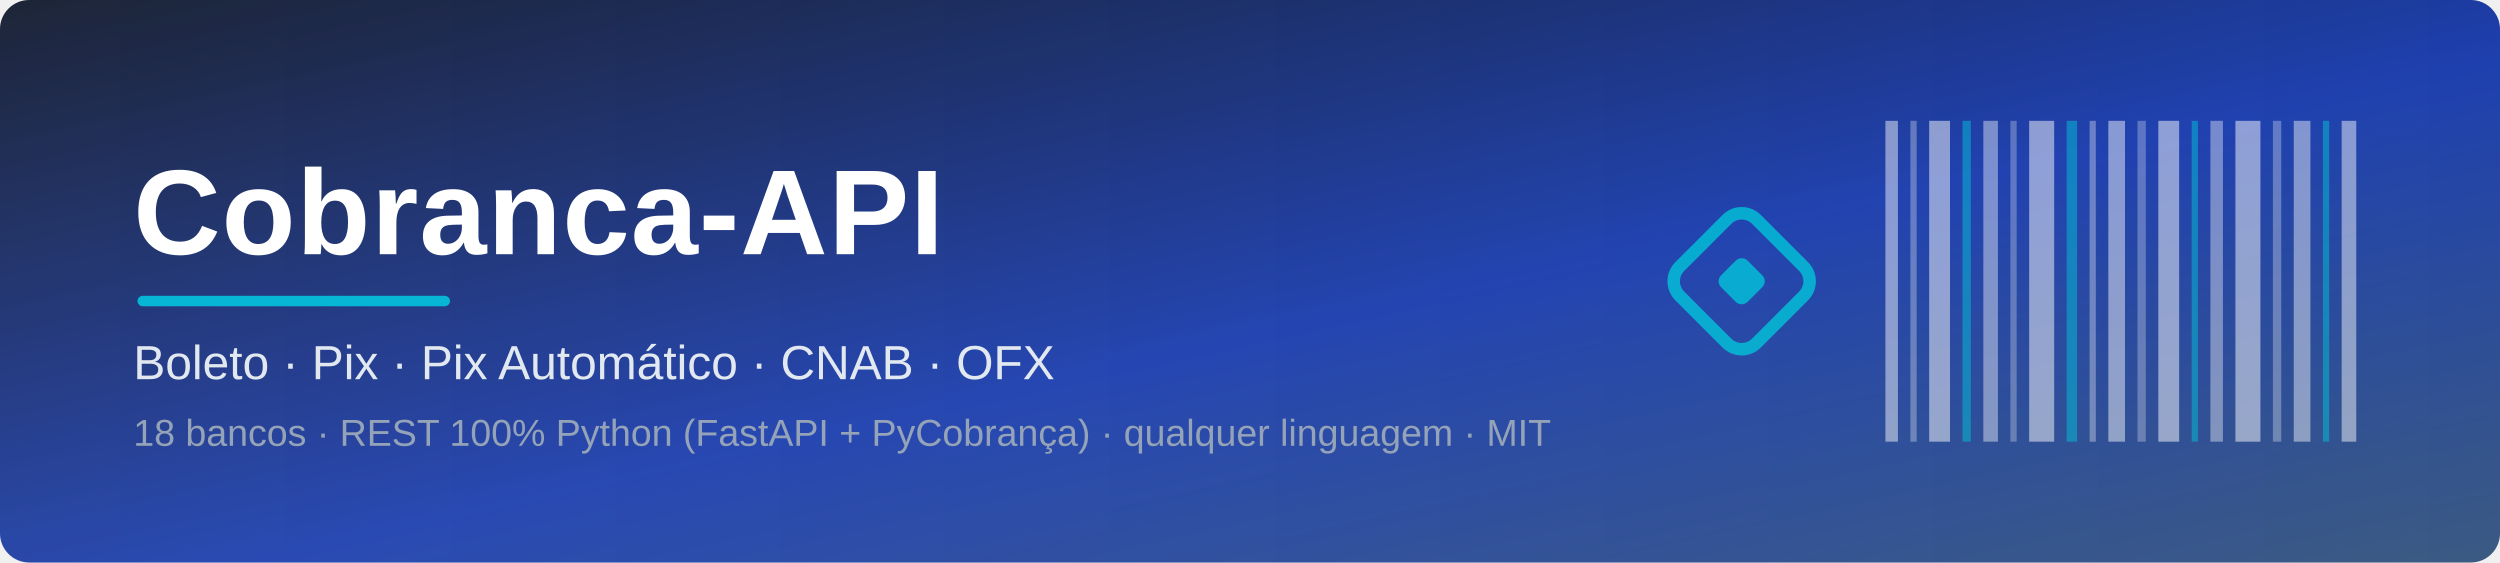
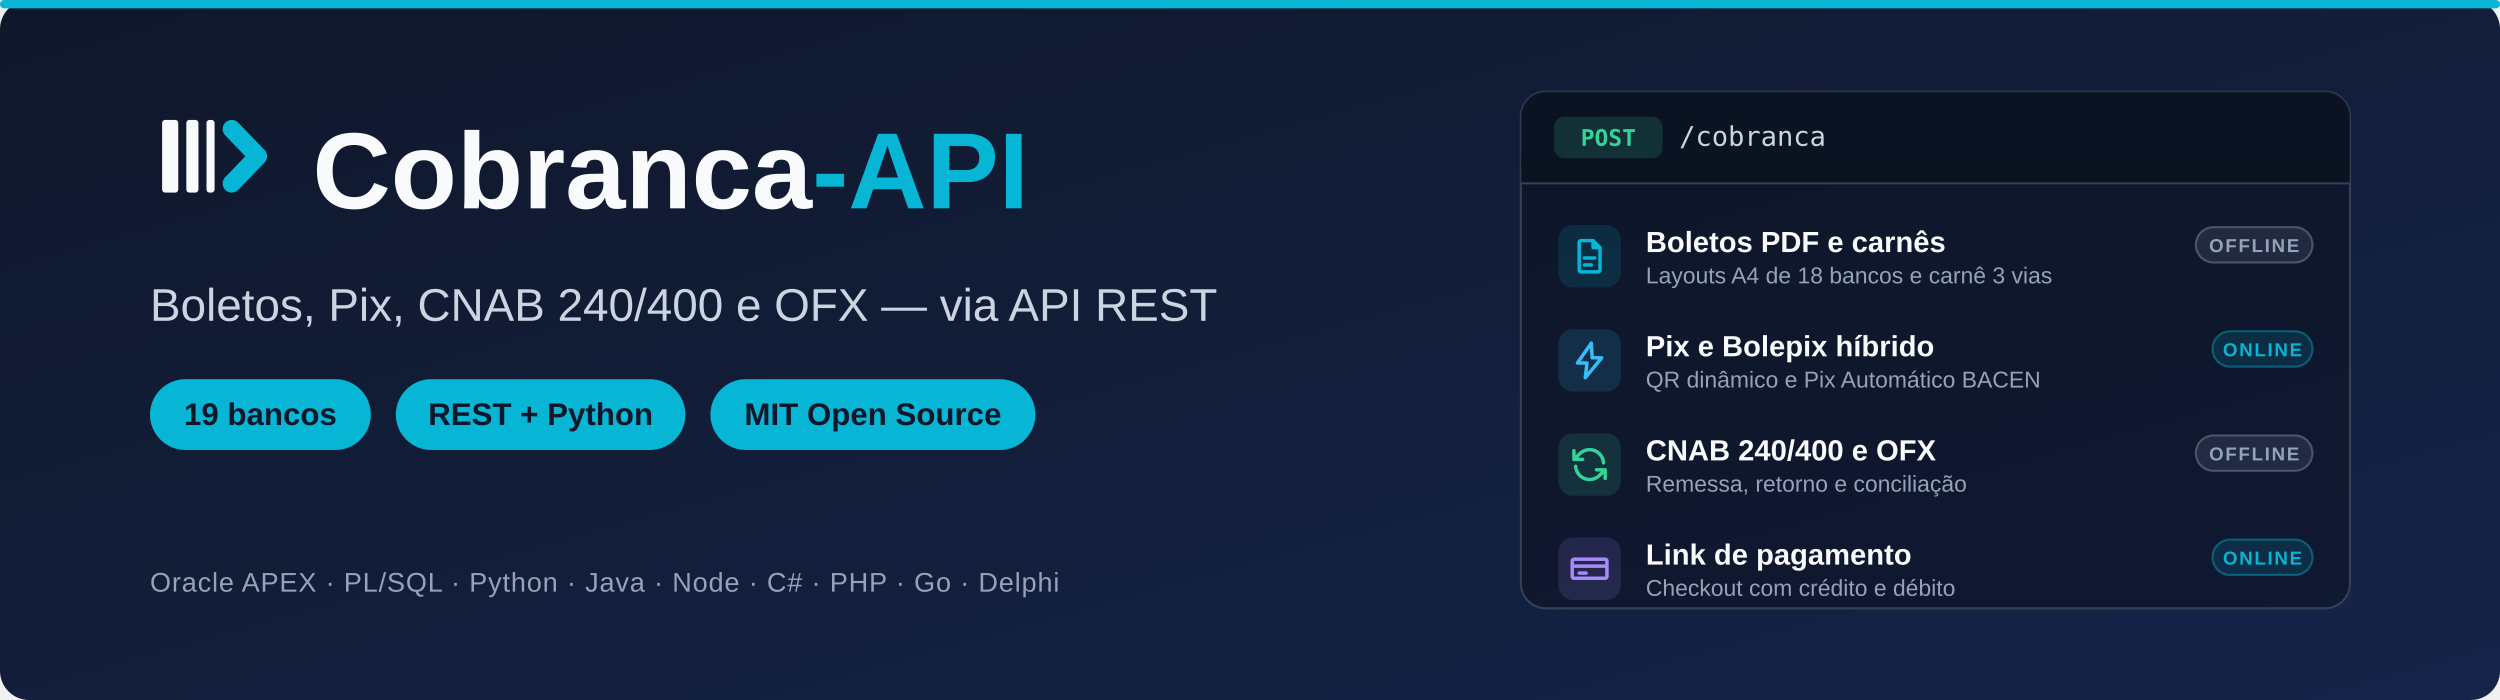
- <svg xmlns="http://www.w3.org/2000/svg" width="1200" height="270" viewBox="0 0 1200 270" role="img" aria-label="Cobranca-API — plataforma open source de cobrança bancária: boleto, Pix, CNAB e OFX para 18 bancos brasileiros, 100% Python">
+ <svg xmlns="http://www.w3.org/2000/svg" viewBox="0 0 1200 336" width="1200" height="336" role="img" aria-label="Cobranca-API — boletos, Pix, CNAB 240/400 e OFX via API REST. 3 bancos online (C6, Sicoob, Inter) e 18 offline, 100% Python, licença MIT.">
  <defs>
    <linearGradient id="bg" x1="0" y1="0" x2="1" y2="1">
      <stop offset="0" stop-color="#0F172A" />
-       <stop offset="0.55" stop-color="#1E40AF" />
-       <stop offset="1" stop-color="#3B5A82" />
-     </linearGradient>
-     <linearGradient id="fade" x1="0" y1="0" x2="1" y2="0">
-       <stop offset="0" stop-color="#FFFFFF" stop-opacity="0.06" />
-       <stop offset="1" stop-color="#FFFFFF" stop-opacity="0" />
+       <stop offset="1" stop-color="#152449" />
    </linearGradient>
  </defs>
-   <rect width="1200" height="270" rx="14" fill="url(#bg)" />
-   <rect width="1200" height="270" rx="14" fill="url(#fade)" />
-   <g opacity="0.55">
-     <rect x="905" y="58" width="6" height="154" fill="#FFFFFF" opacity="0.85" />
-     <rect x="917" y="58" width="3" height="154" fill="#FFFFFF" opacity="0.55" />
-     <rect x="926" y="58" width="10" height="154" fill="#FFFFFF" opacity="0.9" />
-     <rect x="942" y="58" width="4" height="154" fill="#06B6D4" />
-     <rect x="952" y="58" width="7" height="154" fill="#FFFFFF" opacity="0.75" />
-     <rect x="965" y="58" width="3" height="154" fill="#FFFFFF" opacity="0.5" />
-     <rect x="974" y="58" width="12" height="154" fill="#FFFFFF" opacity="0.9" />
-     <rect x="992" y="58" width="5" height="154" fill="#06B6D4" />
-     <rect x="1003" y="58" width="3" height="154" fill="#FFFFFF" opacity="0.6" />
-     <rect x="1012" y="58" width="8" height="154" fill="#FFFFFF" opacity="0.85" />
-     <rect x="1026" y="58" width="4" height="154" fill="#FFFFFF" opacity="0.5" />
-     <rect x="1036" y="58" width="10" height="154" fill="#FFFFFF" opacity="0.9" />
-     <rect x="1052" y="58" width="3" height="154" fill="#06B6D4" />
-     <rect x="1061" y="58" width="6" height="154" fill="#FFFFFF" opacity="0.7" />
-     <rect x="1073" y="58" width="12" height="154" fill="#FFFFFF" opacity="0.9" />
-     <rect x="1091" y="58" width="4" height="154" fill="#FFFFFF" opacity="0.55" />
-     <rect x="1101" y="58" width="8" height="154" fill="#FFFFFF" opacity="0.8" />
-     <rect x="1115" y="58" width="3" height="154" fill="#06B6D4" />
-     <rect x="1124" y="58" width="7" height="154" fill="#FFFFFF" opacity="0.85" />
+   <rect width="1200" height="336" rx="14" fill="url(#bg)" />
+   <rect width="1200" height="4" rx="2" fill="#06B6D4" />
+   <g transform="translate(72 44) scale(0.96875)">
+     <g fill="#F8FAFC">
+       <rect x="6" y="14" width="8" height="36" rx="1.5" />
+       <rect x="18" y="14" width="6" height="36" rx="1.5" />
+       <rect x="28" y="14" width="4" height="36" rx="1.5" />
+     </g>
+     <path d="M40.5 18.5 L53.5 32 L40.5 45.5" fill="none" stroke="#06B6D4" stroke-width="9" stroke-linecap="round" stroke-linejoin="round" />
  </g>
-   <g transform="translate(836,135) rotate(45)" opacity="0.9">
-     <rect x="-26" y="-26" width="52" height="52" rx="10" fill="none" stroke="#06B6D4" stroke-width="6" />
-     <rect x="-9" y="-9" width="18" height="18" rx="4" fill="#06B6D4" />
+   <g transform="translate(150 100)">
+     <g fill="#F8FAFC" transform="scale(0.02539062 -0.02539062)">
+       <path transform="translate(0 0)" d="M795 212Q1062 212 1166 480L1423 383Q1340 179 1179.5 79.5Q1019 -20 795 -20Q455 -20 269.5 172.5Q84 365 84 711Q84 1058 263.0 1244.0Q442 1430 782 1430Q1030 1430 1186.0 1330.5Q1342 1231 1405 1038L1145 967Q1112 1073 1015.5 1135.5Q919 1198 788 1198Q588 1198 484.5 1074.0Q381 950 381 711Q381 468 487.5 340.0Q594 212 795 212Z" />
+       <path transform="translate(1479 0)" d="M1171 542Q1171 279 1025.0 129.5Q879 -20 621 -20Q368 -20 224.0 130.0Q80 280 80 542Q80 803 224.0 952.5Q368 1102 627 1102Q892 1102 1031.5 957.5Q1171 813 1171 542ZM877 542Q877 735 814.0 822.0Q751 909 631 909Q375 909 375 542Q375 361 437.5 266.5Q500 172 618 172Q877 172 877 542Z" />
+       <path transform="translate(2730 0)" d="M1167 545Q1167 277 1059.5 128.5Q952 -20 752 -20Q637 -20 553.0 30.0Q469 80 424 174H422Q422 139 417.5 78.0Q413 17 408 0H135Q143 93 143 247V1484H424V1070L420 894H424Q519 1102 770 1102Q962 1102 1064.5 956.5Q1167 811 1167 545ZM874 545Q874 729 820.0 818.0Q766 907 653 907Q539 907 479.5 811.5Q420 716 420 536Q420 364 478.5 268.0Q537 172 651 172Q874 172 874 545Z" />
+       <path transform="translate(3981 0)" d="M143 0V828Q143 917 140.5 976.5Q138 1036 135 1082H403Q406 1064 411.0 972.5Q416 881 416 851H420Q461 965 493.0 1011.5Q525 1058 569.0 1080.5Q613 1103 679 1103Q733 1103 766 1088V853Q698 868 646 868Q541 868 482.5 783.0Q424 698 424 531V0Z" />
+       <path transform="translate(4778 0)" d="M393 -20Q236 -20 148.0 65.5Q60 151 60 306Q60 474 169.5 562.0Q279 650 487 652L720 656V711Q720 817 683.0 868.5Q646 920 562 920Q484 920 447.5 884.5Q411 849 402 767L109 781Q136 939 253.5 1020.5Q371 1102 574 1102Q779 1102 890.0 1001.0Q1001 900 1001 714V320Q1001 229 1021.5 194.5Q1042 160 1090 160Q1122 160 1152 166V14Q1127 8 1107.0 3.0Q1087 -2 1067.0 -5.0Q1047 -8 1024.5 -10.0Q1002 -12 972 -12Q866 -12 815.5 40.0Q765 92 755 193H749Q631 -20 393 -20ZM720 501 576 499Q478 495 437.0 477.5Q396 460 374.5 424.0Q353 388 353 328Q353 251 388.5 213.5Q424 176 483 176Q549 176 603.5 212.0Q658 248 689.0 311.5Q720 375 720 446Z" />
+       <path transform="translate(5917 0)" d="M844 0V607Q844 892 651 892Q549 892 486.5 804.5Q424 717 424 580V0H143V840Q143 927 140.5 982.5Q138 1038 135 1082H403Q406 1063 411.0 980.5Q416 898 416 867H420Q477 991 563.0 1047.0Q649 1103 768 1103Q940 1103 1032.0 997.0Q1124 891 1124 687V0Z" />
+       <path transform="translate(7168 0)" d="M594 -20Q348 -20 214.0 126.5Q80 273 80 535Q80 803 215.0 952.5Q350 1102 598 1102Q789 1102 914.0 1006.0Q1039 910 1071 741L788 727Q776 810 728.0 859.5Q680 909 592 909Q375 909 375 546Q375 172 596 172Q676 172 730.0 222.5Q784 273 797 373L1079 360Q1064 249 999.5 162.0Q935 75 830.0 27.5Q725 -20 594 -20Z" />
+       <path transform="translate(8307 0)" d="M393 -20Q236 -20 148.0 65.5Q60 151 60 306Q60 474 169.5 562.0Q279 650 487 652L720 656V711Q720 817 683.0 868.5Q646 920 562 920Q484 920 447.5 884.5Q411 849 402 767L109 781Q136 939 253.5 1020.5Q371 1102 574 1102Q779 1102 890.0 1001.0Q1001 900 1001 714V320Q1001 229 1021.5 194.5Q1042 160 1090 160Q1122 160 1152 166V14Q1127 8 1107.0 3.0Q1087 -2 1067.0 -5.0Q1047 -8 1024.5 -10.0Q1002 -12 972 -12Q866 -12 815.5 40.0Q765 92 755 193H749Q631 -20 393 -20ZM720 501 576 499Q478 495 437.0 477.5Q396 460 374.5 424.0Q353 388 353 328Q353 251 388.5 213.5Q424 176 483 176Q549 176 603.5 212.0Q658 248 689.0 311.5Q720 375 720 446Z" />
+     </g>
+     <g fill="#06B6D4" transform="translate(239.8398 0) scale(0.02539062 -0.02539062)">
+       <path transform="translate(0 0)" d="M80 409V653H600V409Z" />
+       <path transform="translate(682 0)" d="M1133 0 1008 360H471L346 0H51L565 1409H913L1425 0ZM739 1192 733 1170Q723 1134 709.0 1088.0Q695 1042 537 582H942L803 987L760 1123Z" />
+       <path transform="translate(2161 0)" d="M1296 963Q1296 827 1234.0 720.0Q1172 613 1056.5 554.5Q941 496 782 496H432V0H137V1409H770Q1023 1409 1159.5 1292.5Q1296 1176 1296 963ZM999 958Q999 1180 737 1180H432V723H745Q867 723 933.0 783.5Q999 844 999 958Z" />
+       <path transform="translate(3527 0)" d="M137 0V1409H432V0Z" />
+     </g>
  </g>
-   <text x="64" y="122" font-family="'Segoe UI','Helvetica Neue',Arial,sans-serif" font-size="58" font-weight="700" letter-spacing="0.5" fill="#FFFFFF">Cobranca-API</text>
-   <rect x="66" y="142" width="150" height="5" rx="2.5" fill="#06B6D4" />
-   <text x="64" y="182" font-family="'Segoe UI','Helvetica Neue',Arial,sans-serif" font-size="23" font-weight="400" fill="#E2E8F0">Boleto · Pix · Pix Automático · CNAB · OFX</text>
-   <text x="64" y="214" font-family="'Segoe UI','Helvetica Neue',Arial,sans-serif" font-size="18" font-weight="400" fill="#94A3B8">18 bancos · REST 100% Python (FastAPI + PyCobrança) · qualquer linguagem · MIT</text>
+   <g font-family="'Liberation Sans', Arial, Helvetica, sans-serif">
+     <text x="72" y="154" font-size="22" font-weight="500" fill="#CBD5E1">Boletos, Pix, CNAB 240/400 e OFX — via API REST</text>
+     <g transform="translate(72 182)">
+       <rect width="106" height="34" rx="17.0" fill="#06B6D4" />
+       <text x="53.0" y="22" font-size="15" font-weight="700" fill="#0F172A" text-anchor="middle">19 bancos</text>
+     </g>
+     <g transform="translate(190 182)">
+       <rect width="139" height="34" rx="17.0" fill="#06B6D4" />
+       <text x="69.5" y="22" font-size="15" font-weight="700" fill="#0F172A" text-anchor="middle">REST + Python</text>
+     </g>
+     <g transform="translate(341 182)">
+       <rect width="156" height="34" rx="17.0" fill="#06B6D4" />
+       <text x="78.0" y="22" font-size="15" font-weight="700" fill="#0F172A" text-anchor="middle">MIT Open Source</text>
+     </g>
+     <text x="72" y="284" font-size="13" font-weight="500" fill="#94A3B8" letter-spacing="0.4">Oracle APEX · PL/SQL · Python · Java · Node · C# · PHP · Go · Delphi</text>
+     <g transform="translate(730 44)">
+       <rect width="398" height="248" rx="12" fill="#0B1220" fill-opacity="0.55" stroke="#334155" stroke-width="1" />
+       <rect width="398" height="44" rx="12" fill="#0B1220" fill-opacity="0.7" />
+       <rect y="32" width="398" height="12" fill="#0B1220" fill-opacity="0.7" />
+       <line y1="44" x2="398" y2="44" stroke="#334155" stroke-width="1" />
+       <g transform="translate(16 12)">
+         <rect width="52" height="20" rx="5" fill="#34D399" fill-opacity="0.16" />
+         <text x="26" y="14" font-size="11" font-weight="700" fill="#34D399" text-anchor="middle" font-family="ui-monospace, monospace">POST</text>
+       </g>
+       <text x="76" y="26" font-size="13" fill="#CBD5E1" font-family="ui-monospace, SFMono-Regular, Menlo, Consolas, monospace">/cobranca</text>
+       <g transform="translate(18 64)">
+         <rect width="30" height="30" rx="7" fill="#06B6D4" fill-opacity="0.14" />
+         <g transform="translate(5 5) scale(0.8333333)" fill="none" stroke="#06B6D4" stroke-width="2" stroke-linecap="round" stroke-linejoin="round">
+           <path d="M14 3H7a1 1 0 0 0-1 1v16a1 1 0 0 0 1 1h10a1 1 0 0 0 1-1V7z M14 3v4h4 M9 13h6 M9 17h4" />
+         </g>
+         <text x="42" y="13" font-size="14" font-weight="600" fill="#F8FAFC">Boletos PDF e carnês</text>
+         <text x="42" y="28" font-size="11" fill="#94A3B8">Layouts A4 de 18 bancos e carnê 3 vias</text>
+         <rect x="306" y="1" width="56" height="17" rx="8.5" fill="#94A3B8" fill-opacity="0.14" stroke="#94A3B8" stroke-opacity="0.4" stroke-width="1" />
+         <text x="334.0" y="13" font-size="9" font-weight="700" letter-spacing="0.8" fill="#94A3B8" text-anchor="middle">OFFLINE</text>
+       </g>
+       <g transform="translate(18 114)">
+         <rect width="30" height="30" rx="7" fill="#38BDF8" fill-opacity="0.14" />
+         <g transform="translate(5 5) scale(0.8333333)" fill="none" stroke="#38BDF8" stroke-width="2" stroke-linecap="round" stroke-linejoin="round">
+           <path d="M13 2 5 13.5h5.5L9.5 22 19 10.5h-5.5z" />
+         </g>
+         <text x="42" y="13" font-size="14" font-weight="600" fill="#F8FAFC">Pix e Bolepix híbrido</text>
+         <text x="42" y="28" font-size="11" fill="#94A3B8">QR dinâmico e Pix Automático BACEN</text>
+         <rect x="314" y="1" width="48" height="17" rx="8.5" fill="#06B6D4" fill-opacity="0.14" stroke="#06B6D4" stroke-opacity="0.4" stroke-width="1" />
+         <text x="338.0" y="13" font-size="9" font-weight="700" letter-spacing="0.8" fill="#06B6D4" text-anchor="middle">ONLINE</text>
+       </g>
+       <g transform="translate(18 164)">
+         <rect width="30" height="30" rx="7" fill="#34D399" fill-opacity="0.14" />
+         <g transform="translate(5 5) scale(0.8333333)" fill="none" stroke="#34D399" stroke-width="2" stroke-linecap="round" stroke-linejoin="round">
+           <path d="M20 11a8 8 0 0 0-13.7-5.2L3 9 M3 4v5h5 M4 13a8 8 0 0 0 13.7 5.2L21 15 M21 20v-5h-5" />
+         </g>
+         <text x="42" y="13" font-size="14" font-weight="600" fill="#F8FAFC">CNAB 240/400 e OFX</text>
+         <text x="42" y="28" font-size="11" fill="#94A3B8">Remessa, retorno e conciliação</text>
+         <rect x="306" y="1" width="56" height="17" rx="8.5" fill="#94A3B8" fill-opacity="0.14" stroke="#94A3B8" stroke-opacity="0.4" stroke-width="1" />
+         <text x="334.0" y="13" font-size="9" font-weight="700" letter-spacing="0.8" fill="#94A3B8" text-anchor="middle">OFFLINE</text>
+       </g>
+       <g transform="translate(18 214)">
+         <rect width="30" height="30" rx="7" fill="#A78BFA" fill-opacity="0.14" />
+         <g transform="translate(5 5) scale(0.8333333)" fill="none" stroke="#A78BFA" stroke-width="2" stroke-linecap="round" stroke-linejoin="round">
+           <path d="M3 6.5h18a1 1 0 0 1 1 1v9a1 1 0 0 1-1 1H3a1 1 0 0 1-1-1v-9a1 1 0 0 1 1-1z M2 10.5h20 M6 14.5h4" />
+         </g>
+         <text x="42" y="13" font-size="14" font-weight="600" fill="#F8FAFC">Link de pagamento</text>
+         <text x="42" y="28" font-size="11" fill="#94A3B8">Checkout com crédito e débito</text>
+         <rect x="314" y="1" width="48" height="17" rx="8.5" fill="#06B6D4" fill-opacity="0.14" stroke="#06B6D4" stroke-opacity="0.4" stroke-width="1" />
+         <text x="338.0" y="13" font-size="9" font-weight="700" letter-spacing="0.8" fill="#06B6D4" text-anchor="middle">ONLINE</text>
+       </g>
+     </g>
+   </g>
</svg>
